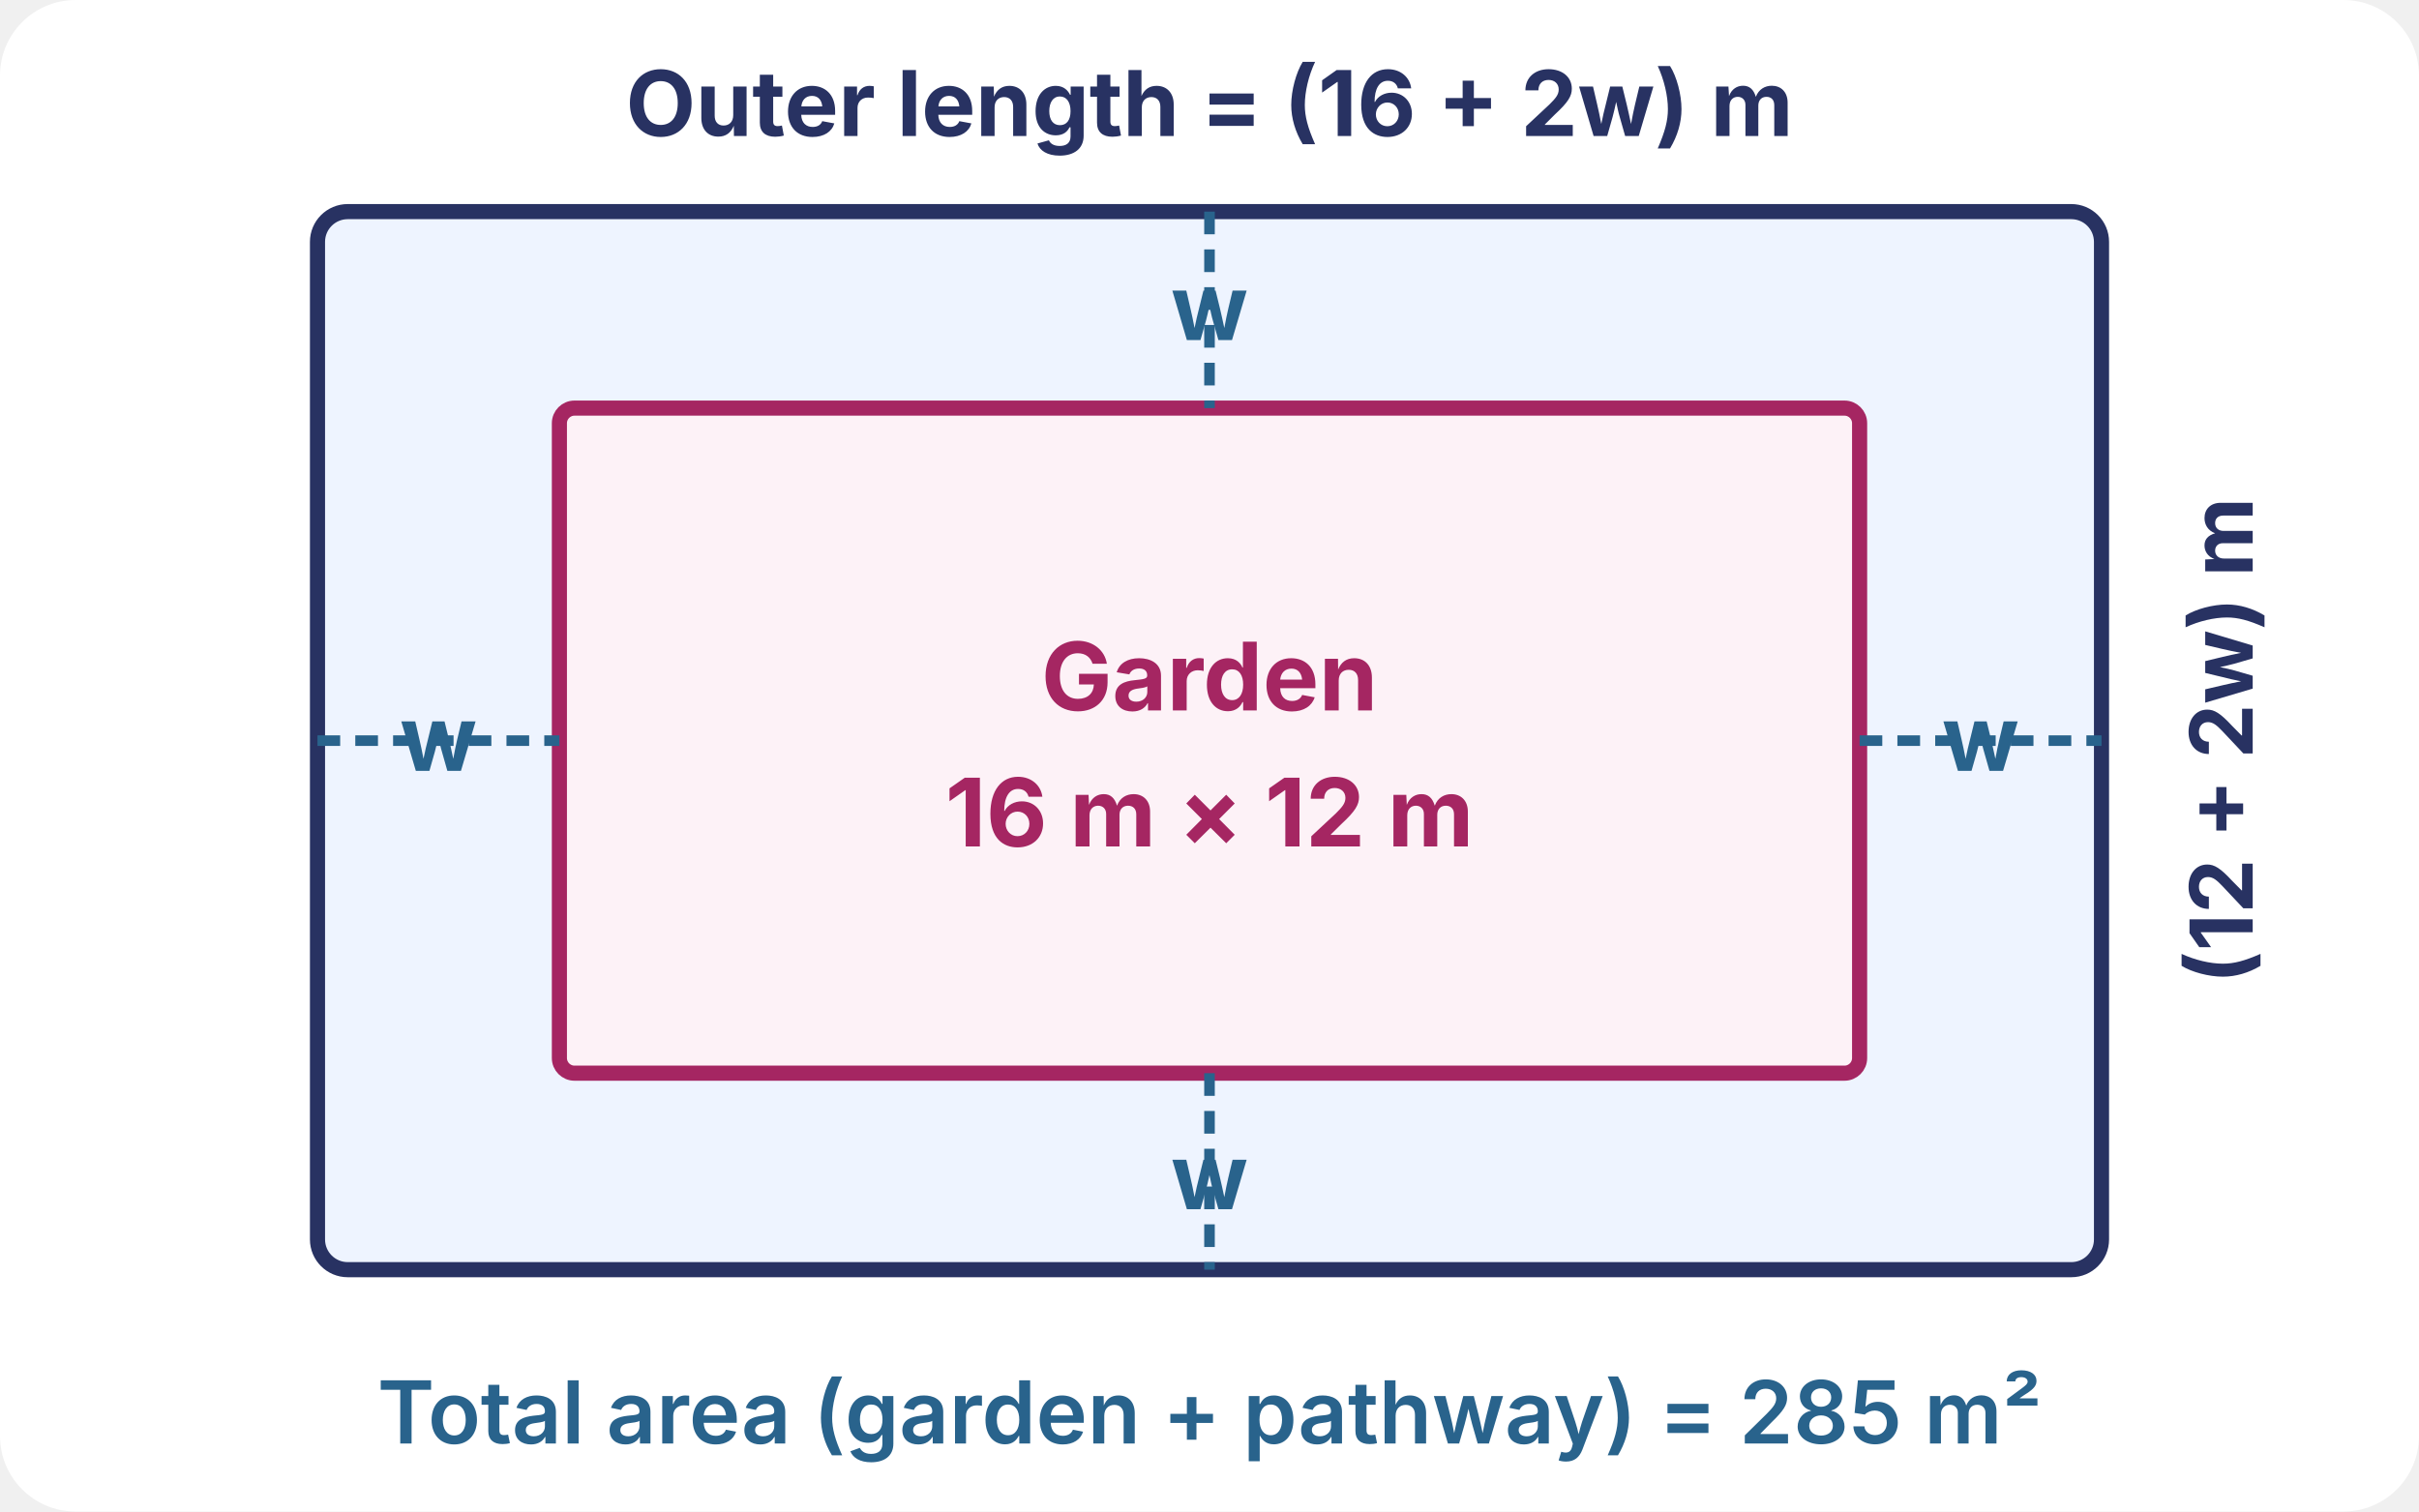
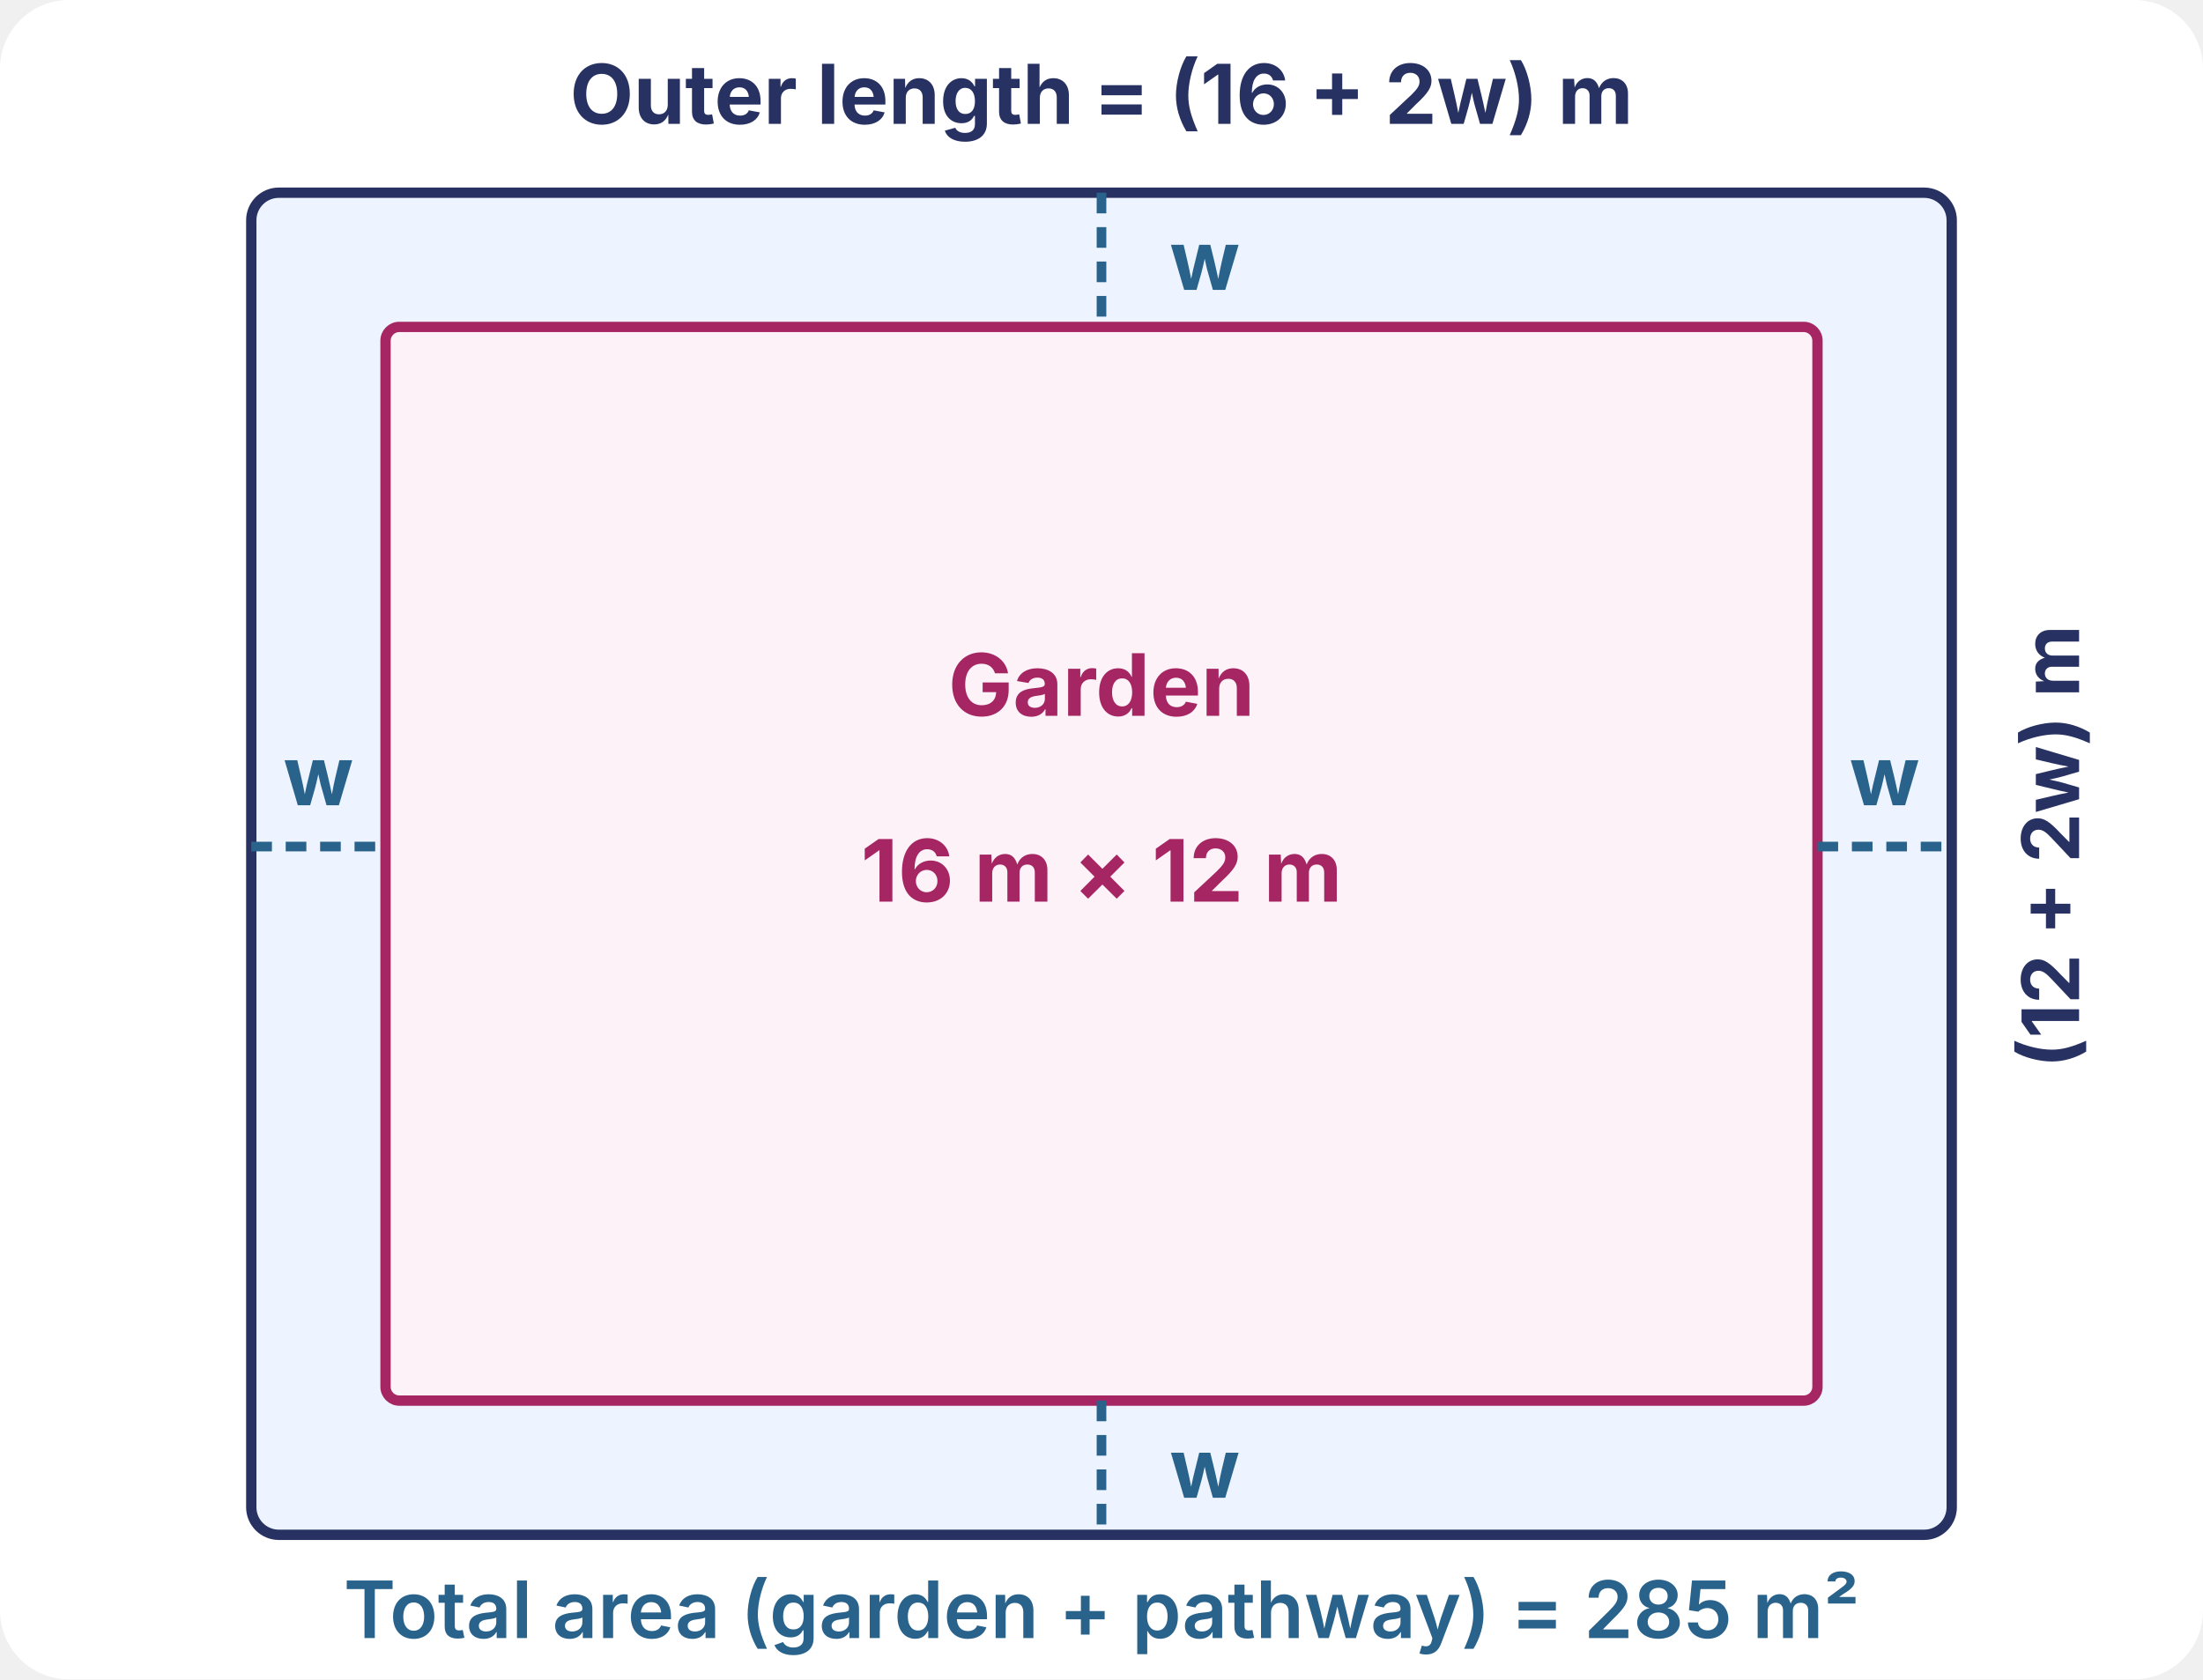
- <svg xmlns="http://www.w3.org/2000/svg" width="320" height="200" viewBox="0 0 320 200" role="img" aria-labelledby="title">
-   <rect width="320" height="200" rx="10" fill="#ffffff" />
-   <rect x="42" y="28" width="236" height="140" rx="4" fill="#eef4ff" stroke="#283262" stroke-width="2" />
-   <rect x="74" y="54" width="172" height="88" rx="2" fill="#fdf2f7" stroke="#a52662" stroke-width="2" />
+ <svg xmlns="http://www.w3.org/2000/svg" width="320" height="244" viewBox="0 0 320 244" role="img" aria-labelledby="title">
+   <rect width="320" height="244" rx="10" fill="#ffffff" />
+   <rect x="36.5" y="28" width="247" height="195" rx="4" fill="#eef4ff" stroke="#283262" stroke-width="1.5" />
+   <rect x="56" y="47.5" width="208" height="156" rx="2" fill="#fdf2f7" stroke="#a52662" stroke-width="1.5" />
  <g fill="#283262" font-family="system-ui, -apple-system, sans-serif" font-size="12" text-anchor="middle">
    <text x="160" y="18" font-weight="700">Outer length = (16 + 2w) m</text>
-     <text x="160" y="191" font-size="11.5" fill="#29638c" font-weight="600">Total area (garden + pathway) = 285 m²</text>
-     <text x="58" y="102" font-weight="700" fill="#29638c">w</text>
-     <text x="262" y="102" font-weight="700" fill="#29638c">w</text>
-     <text x="160" y="45" font-weight="700" fill="#29638c">w</text>
-     <text x="160" y="160" font-weight="700" fill="#29638c">w</text>
+     <text x="160" y="238" font-size="11.5" fill="#29638c" font-weight="600">Total area (garden + pathway) = 285 m²</text>
+     <text x="46.25" y="117" font-weight="700" fill="#29638c">w</text>
+     <text x="273.75" y="117" font-weight="700" fill="#29638c">w</text>
+     <text x="175" y="37.75" dominant-baseline="central" font-weight="700" fill="#29638c">w</text>
+     <text x="175" y="213.25" dominant-baseline="central" font-weight="700" fill="#29638c">w</text>
  </g>
  <g stroke="#29638c" stroke-width="1.4" stroke-dasharray="3 2">
-     <line x1="42" y1="98" x2="74" y2="98" />
-     <line x1="246" y1="98" x2="278" y2="98" />
-     <line x1="160" y1="28" x2="160" y2="54" />
-     <line x1="160" y1="142" x2="160" y2="168" />
+     <line x1="36.5" y1="123" x2="56" y2="123" />
+     <line x1="264" y1="123" x2="283.5" y2="123" />
+     <line x1="160" y1="28" x2="160" y2="47.5" />
+     <line x1="160" y1="203.5" x2="160" y2="223" />
  </g>
  <g fill="#a52662" font-family="system-ui, -apple-system, sans-serif" font-size="12.5" font-weight="700" text-anchor="middle">
-     <text x="160" y="94">Garden</text>
-     <text x="160" y="112">16 m × 12 m</text>
+     <text x="160" y="104">Garden</text>
+     <text x="160" y="131">16 m × 12 m</text>
  </g>
-   <text x="298" y="98" fill="#283262" font-family="system-ui, -apple-system, sans-serif" font-size="11.5" font-weight="700" text-anchor="middle" transform="rotate(-90 298 98)">(12 + 2w) m</text>
+   <text x="302" y="123" fill="#283262" font-family="system-ui, -apple-system, sans-serif" font-size="11.5" font-weight="700" text-anchor="middle" transform="rotate(-90 302 123)">(12 + 2w) m</text>
</svg>
